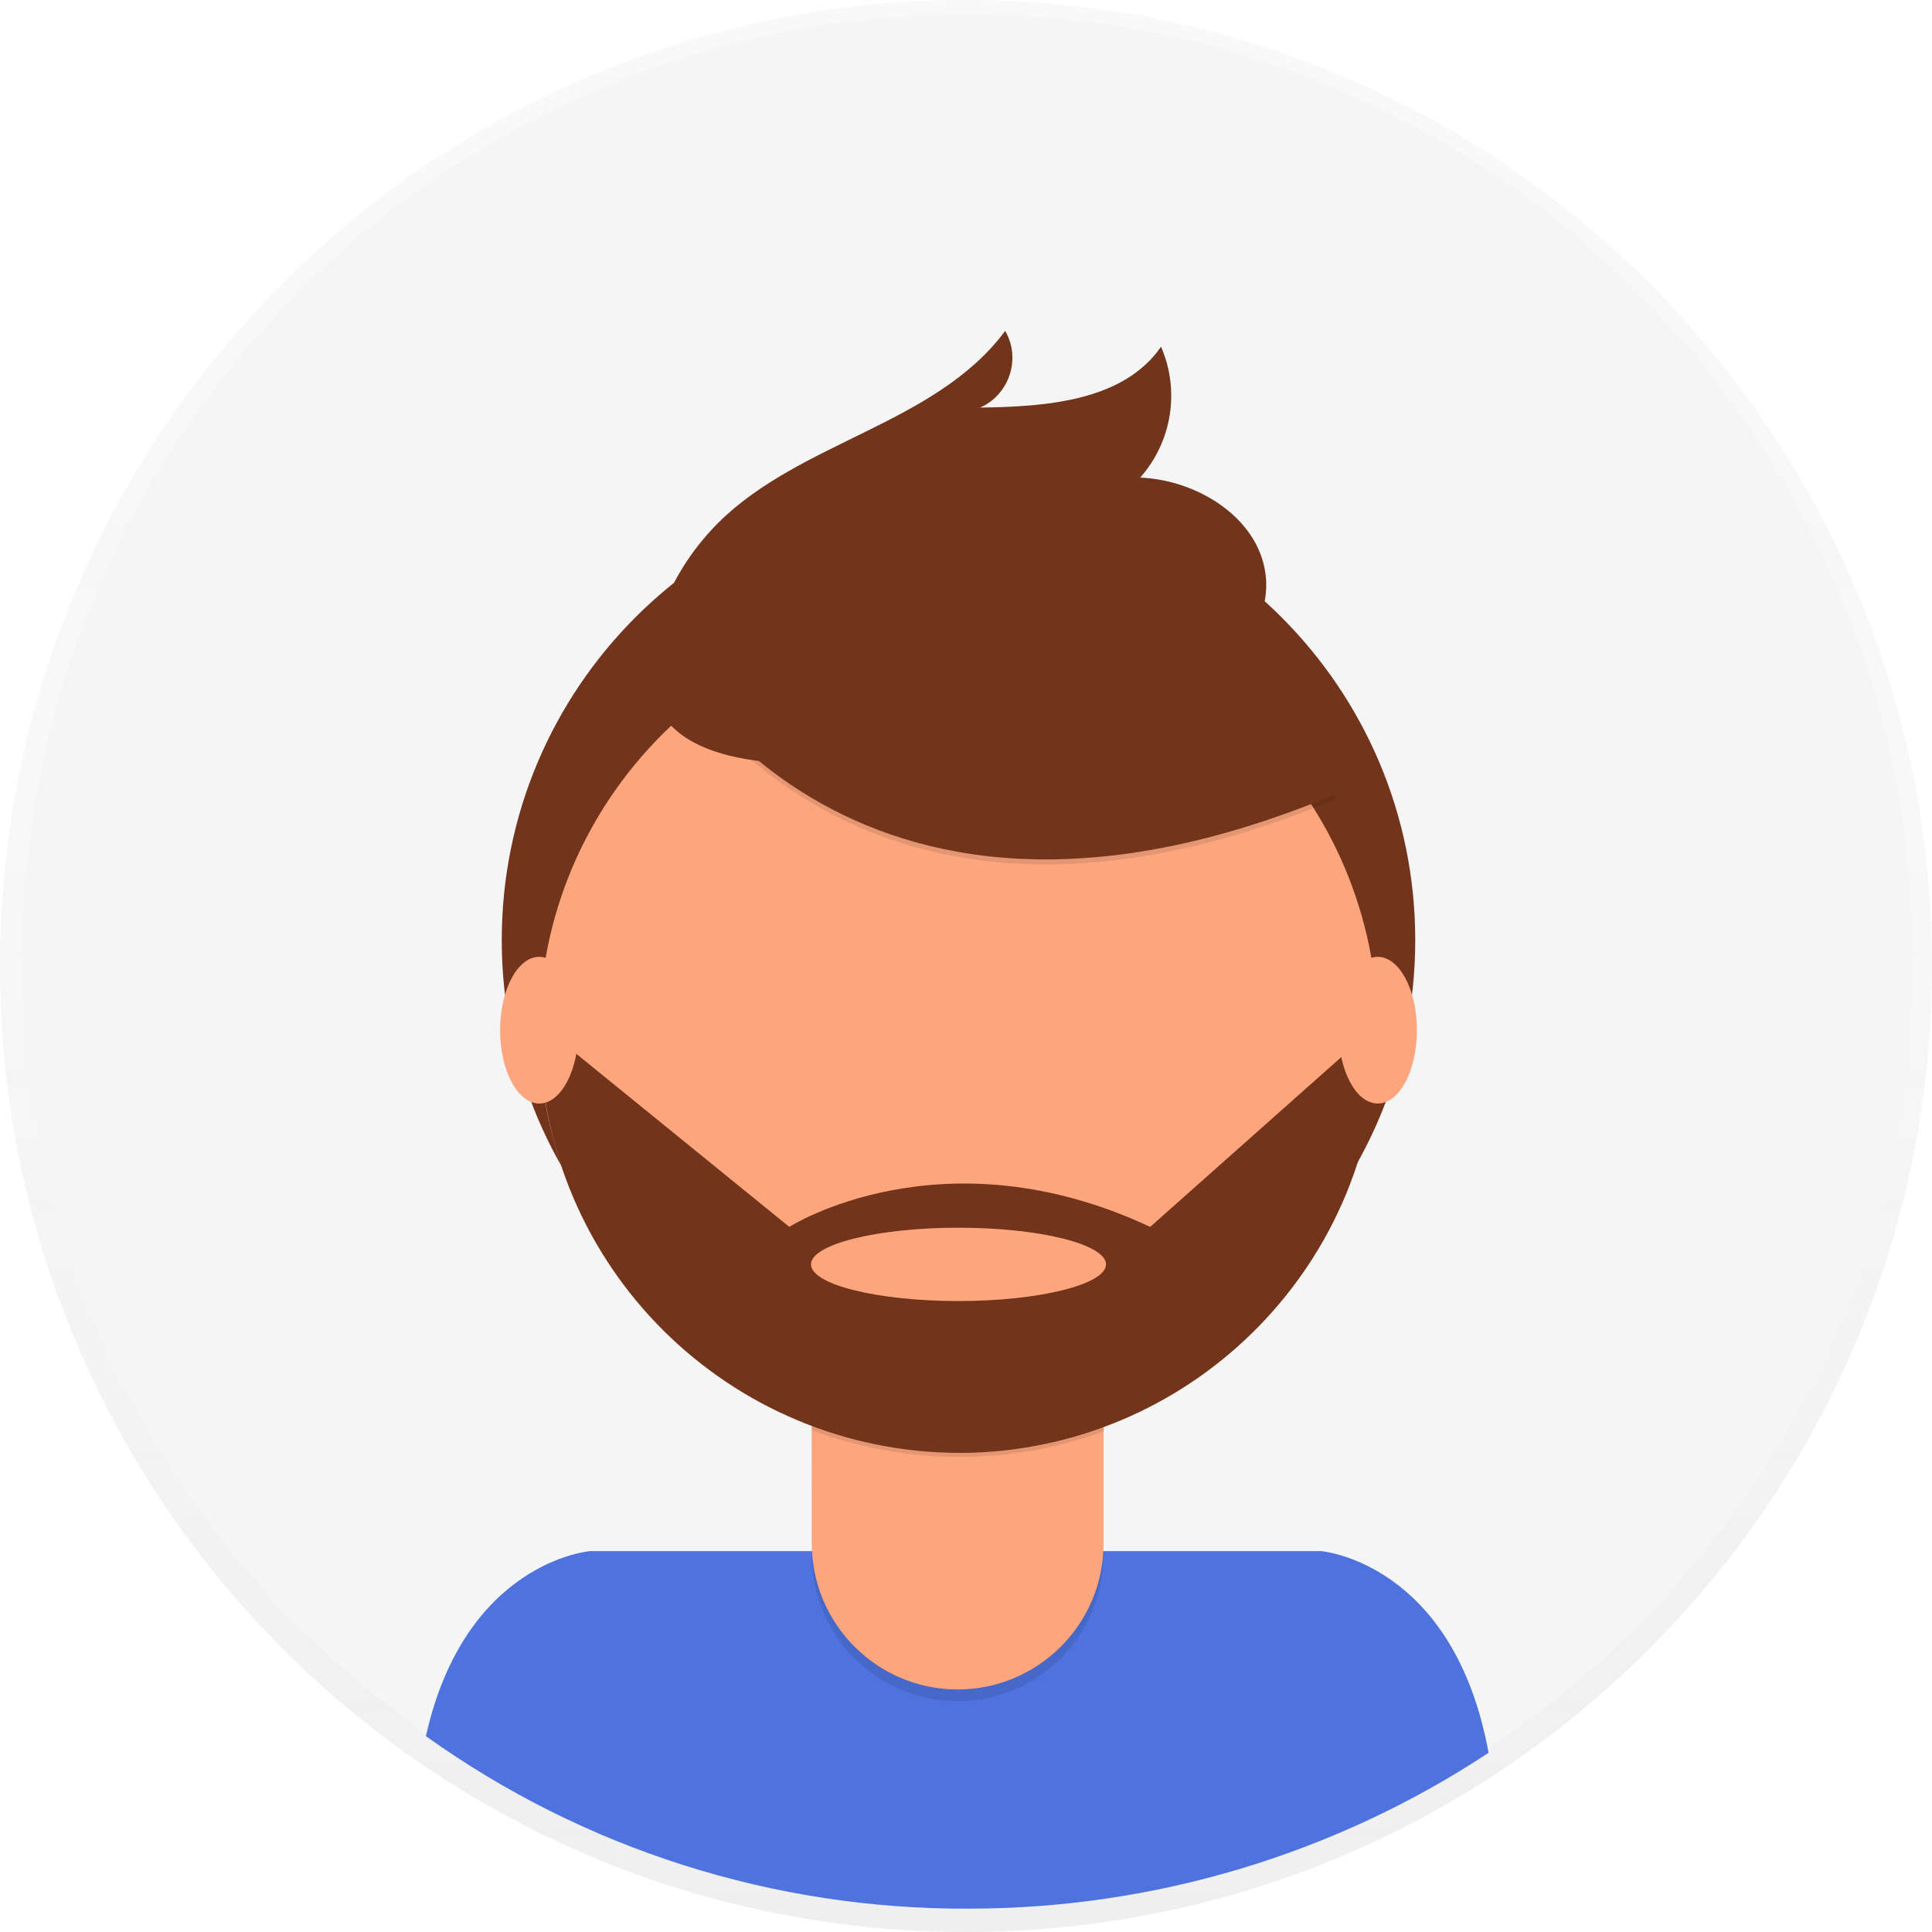
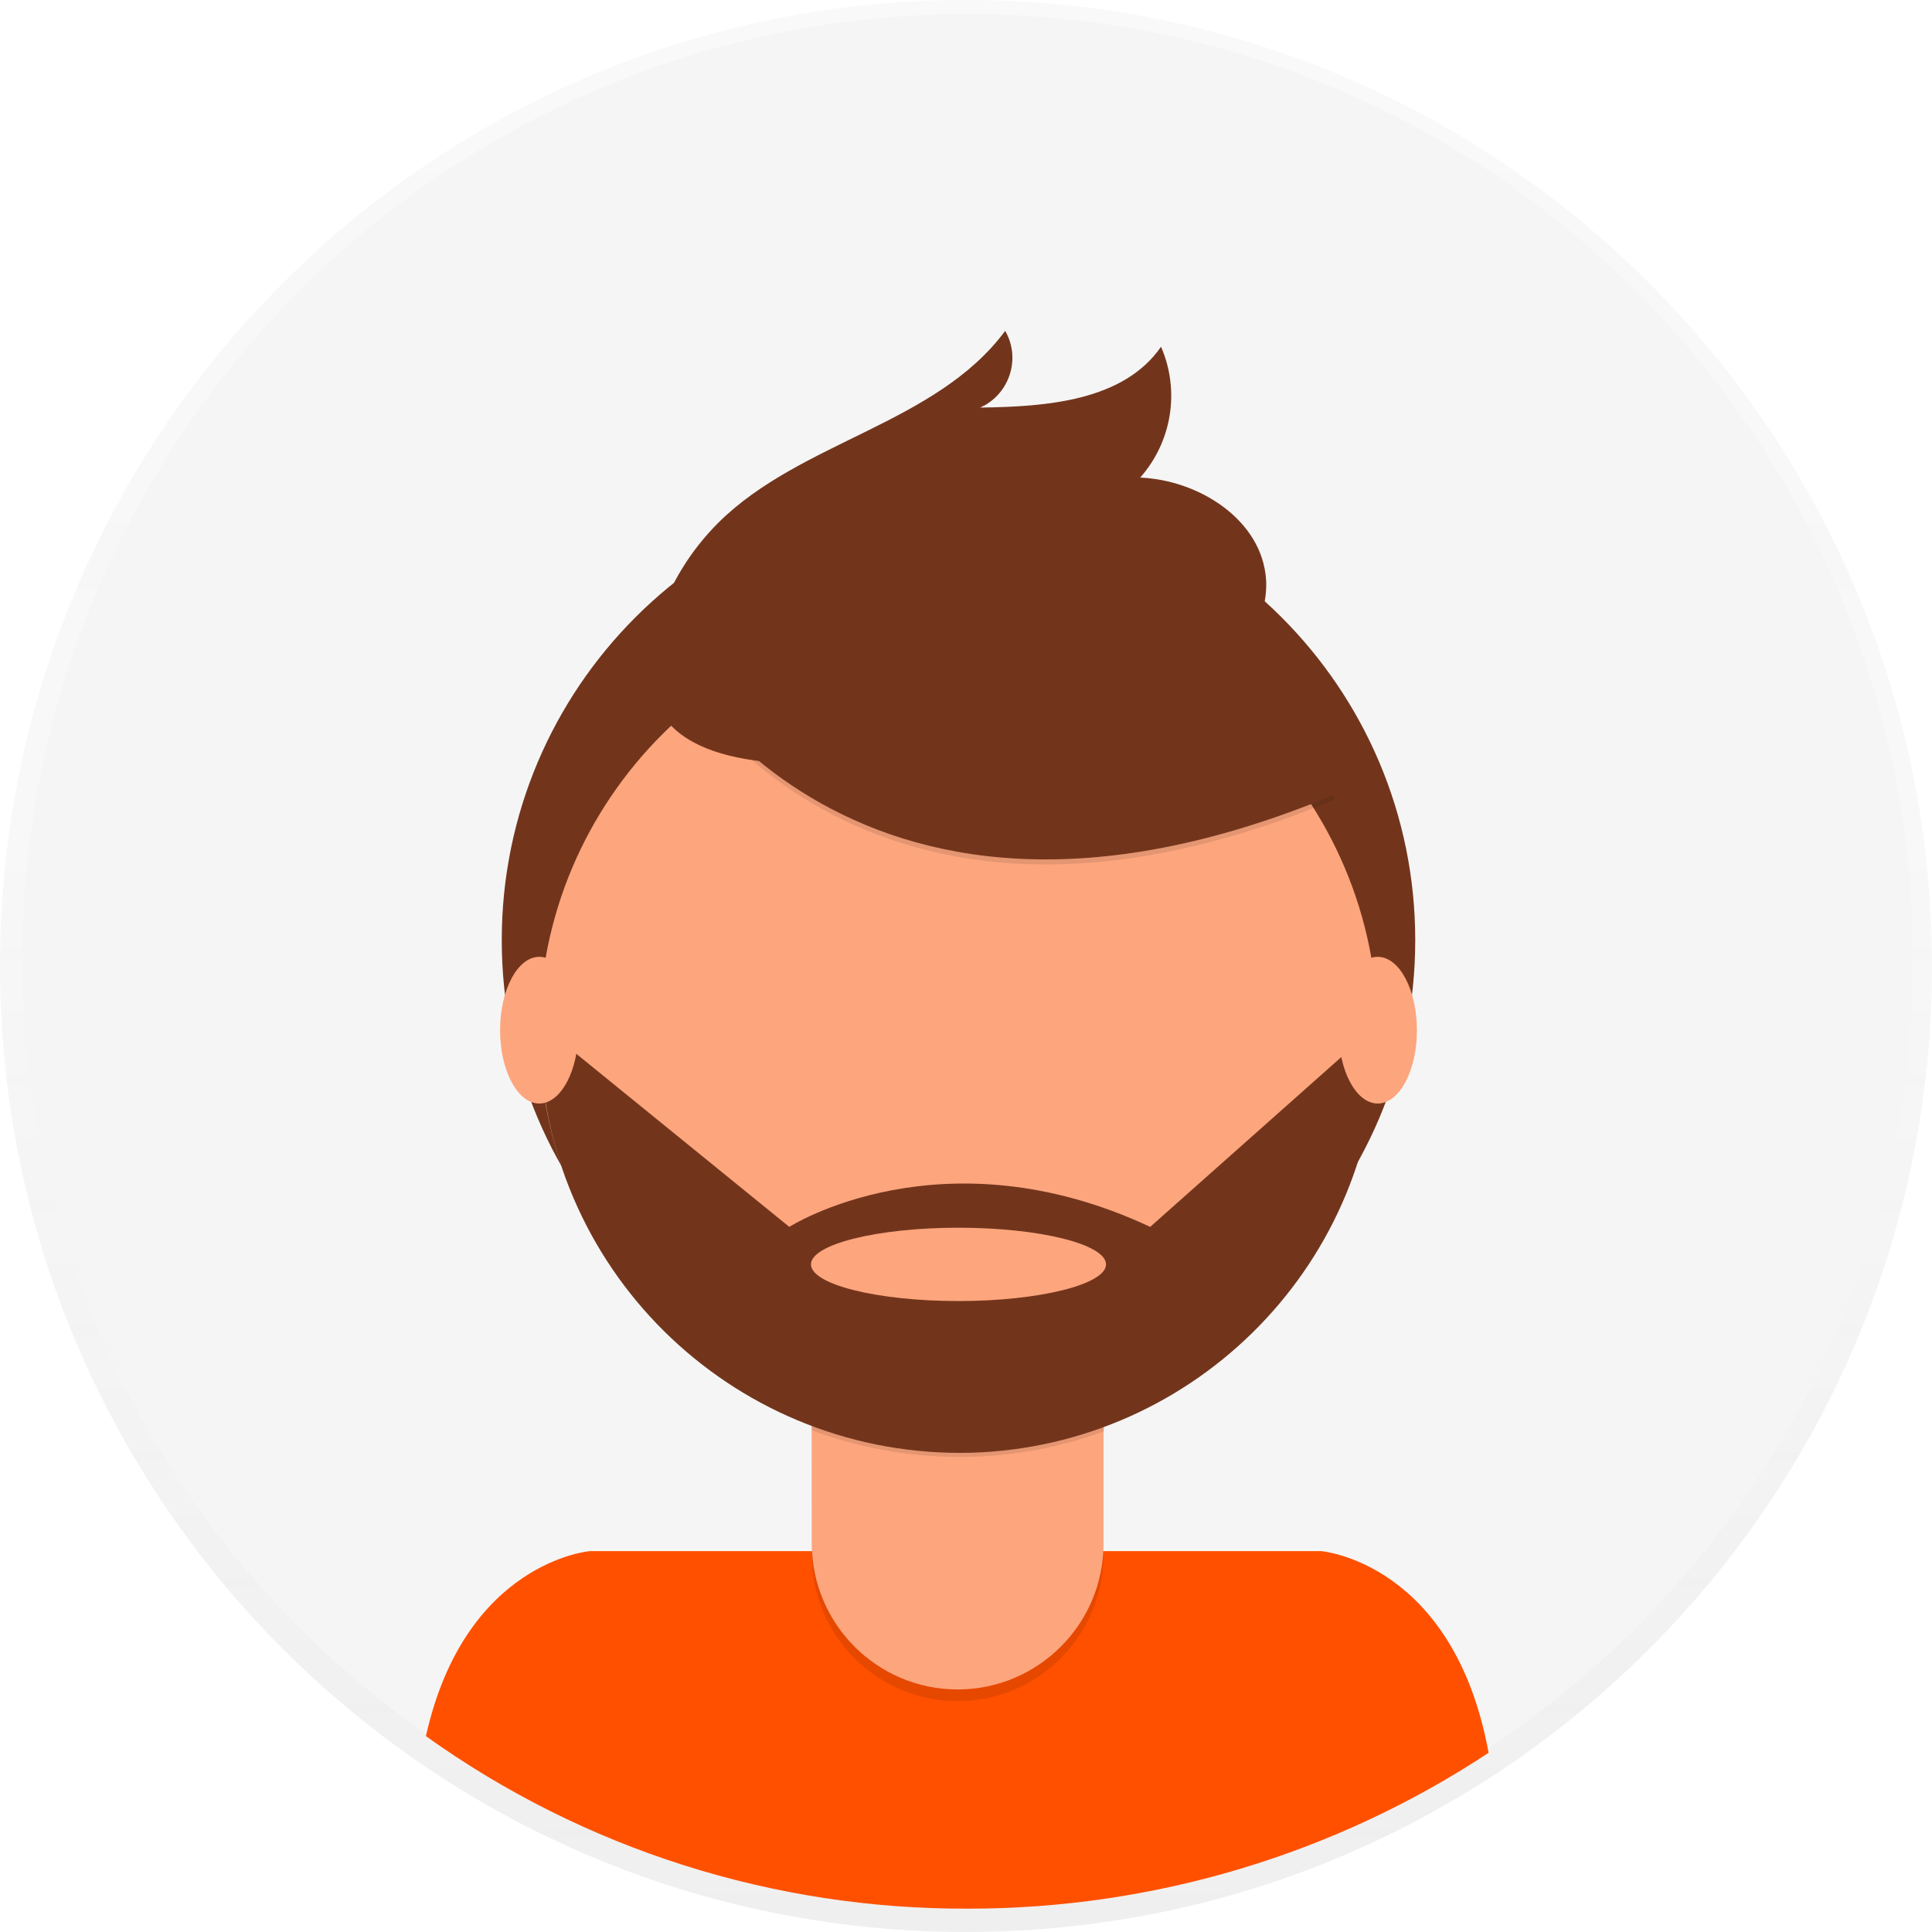
<svg xmlns="http://www.w3.org/2000/svg" version="1.1" id="_x38_8ce59e9-c4b8-4d1d-9d7a-ce0190159aa8" x="0px" y="0px" viewBox="0 0 231.8 231.8" style="enable-background:new 0 0 231.8 231.8;" xml:space="preserve">
  <style type="text/css">
	.st0{opacity:0.5;}
	.st1{fill:url(#SVGID_1_);}
	.st2{fill:#F5F5F5;}
- 	.st3{fill:#4E73DF;}
+ 	.st3{fill:#FF5000;}
	.st4{fill:#72351C;}
	.st5{opacity:0.1;enable-background:new    ;}
	.st6{fill:#FDA57D;}
</style>
  <g class="st0">
    <linearGradient id="SVGID_1_" gradientUnits="userSpaceOnUse" x1="115.89" y1="526.22" x2="115.89" y2="758" gradientTransform="matrix(1 0 0 -1 0 758)">
      <stop offset="0" style="stop-color:#808080;stop-opacity:0.25" />
      <stop offset="0.54" style="stop-color:#808080;stop-opacity:0.12" />
      <stop offset="1" style="stop-color:#808080;stop-opacity:0.1" />
    </linearGradient>
    <circle class="st1" cx="115.9" cy="115.9" r="115.9" />
  </g>
  <circle class="st2" cx="116.1" cy="115.1" r="113.4" />
  <path class="st3" d="M116.2,229c22.2,0,43.9-6.5,62.4-18.7c-4.2-22.9-20.1-24.2-20.1-24.2H70.8c0,0-15,1.2-19.7,22.2  C70.1,221.9,92.9,229.1,116.2,229z" />
  <circle class="st4" cx="115" cy="112.8" r="54.8" />
  <path class="st5" d="M97.3,158.4h35.1l0,0v28.1c0,9.7-7.8,17.6-17.5,17.6c0,0,0,0,0,0l0,0c-9.7,0-17.5-7.9-17.5-17.5L97.3,158.4  L97.3,158.4z" />
  <path class="st6" d="M100.7,157.1h28.4c1.9,0,3.3,1.5,3.3,3.4v24.7c0,9.7-7.9,17.5-17.5,17.5l0,0c-9.7,0-17.5-7.9-17.5-17.5v-24.7  C97.3,158.6,98.8,157.1,100.7,157.1L100.7,157.1z" />
  <path class="st5" d="M97.4,171.6c11.3,4.2,23.8,4.3,35.1,0.1v-4.3H97.4V171.6z" />
  <circle class="st6" cx="115" cy="123.7" r="50.3" />
  <path class="st5" d="M79.2,77.9c0,0,21.2,43,81,18l-13.9-21.8l-24.7-8.9L79.2,77.9z" />
  <path class="st4" d="M79.2,77.3c0,0,21.2,43,81,18l-13.9-21.8l-24.7-8.9L79.2,77.3z" />
  <path class="st4" d="M79,74.4c1.4-4.4,3.9-8.4,7.2-11.7c9.9-9.8,26.1-11.8,34.4-23c1.8,3.1,0.7,7.1-2.4,8.9  c-0.2,0.1-0.4,0.2-0.6,0.3c8-0.1,17.2-0.8,21.7-7.3c2.3,5.3,1.3,11.4-2.5,15.7c7.1,0.3,14.6,5.1,15.1,12.2c0.3,4.7-2.6,9.1-6.5,11.9  s-8.5,3.9-13.1,4.9C118.8,89.2,70.3,101.6,79,74.4z" />
  <path class="st4" d="M165.3,124.1H164L138,147.2c-25-11.7-43.3,0-43.3,0l-27.2-22.1l-2.7,0.3c0.8,27.8,23.9,49.6,51.7,48.9  C143.6,173.5,165.3,151.3,165.3,124.1L165.3,124.1z M115,156.1c-9.8,0-17.7-2-17.7-4.4s7.9-4.4,17.7-4.4s17.7,2,17.7,4.4  S124.7,156.1,115,156.1L115,156.1z" />
  <ellipse class="st6" cx="64.7" cy="123.6" rx="4.7" ry="8.8" />
  <ellipse class="st6" cx="165.3" cy="123.6" rx="4.7" ry="8.8" />
</svg>
